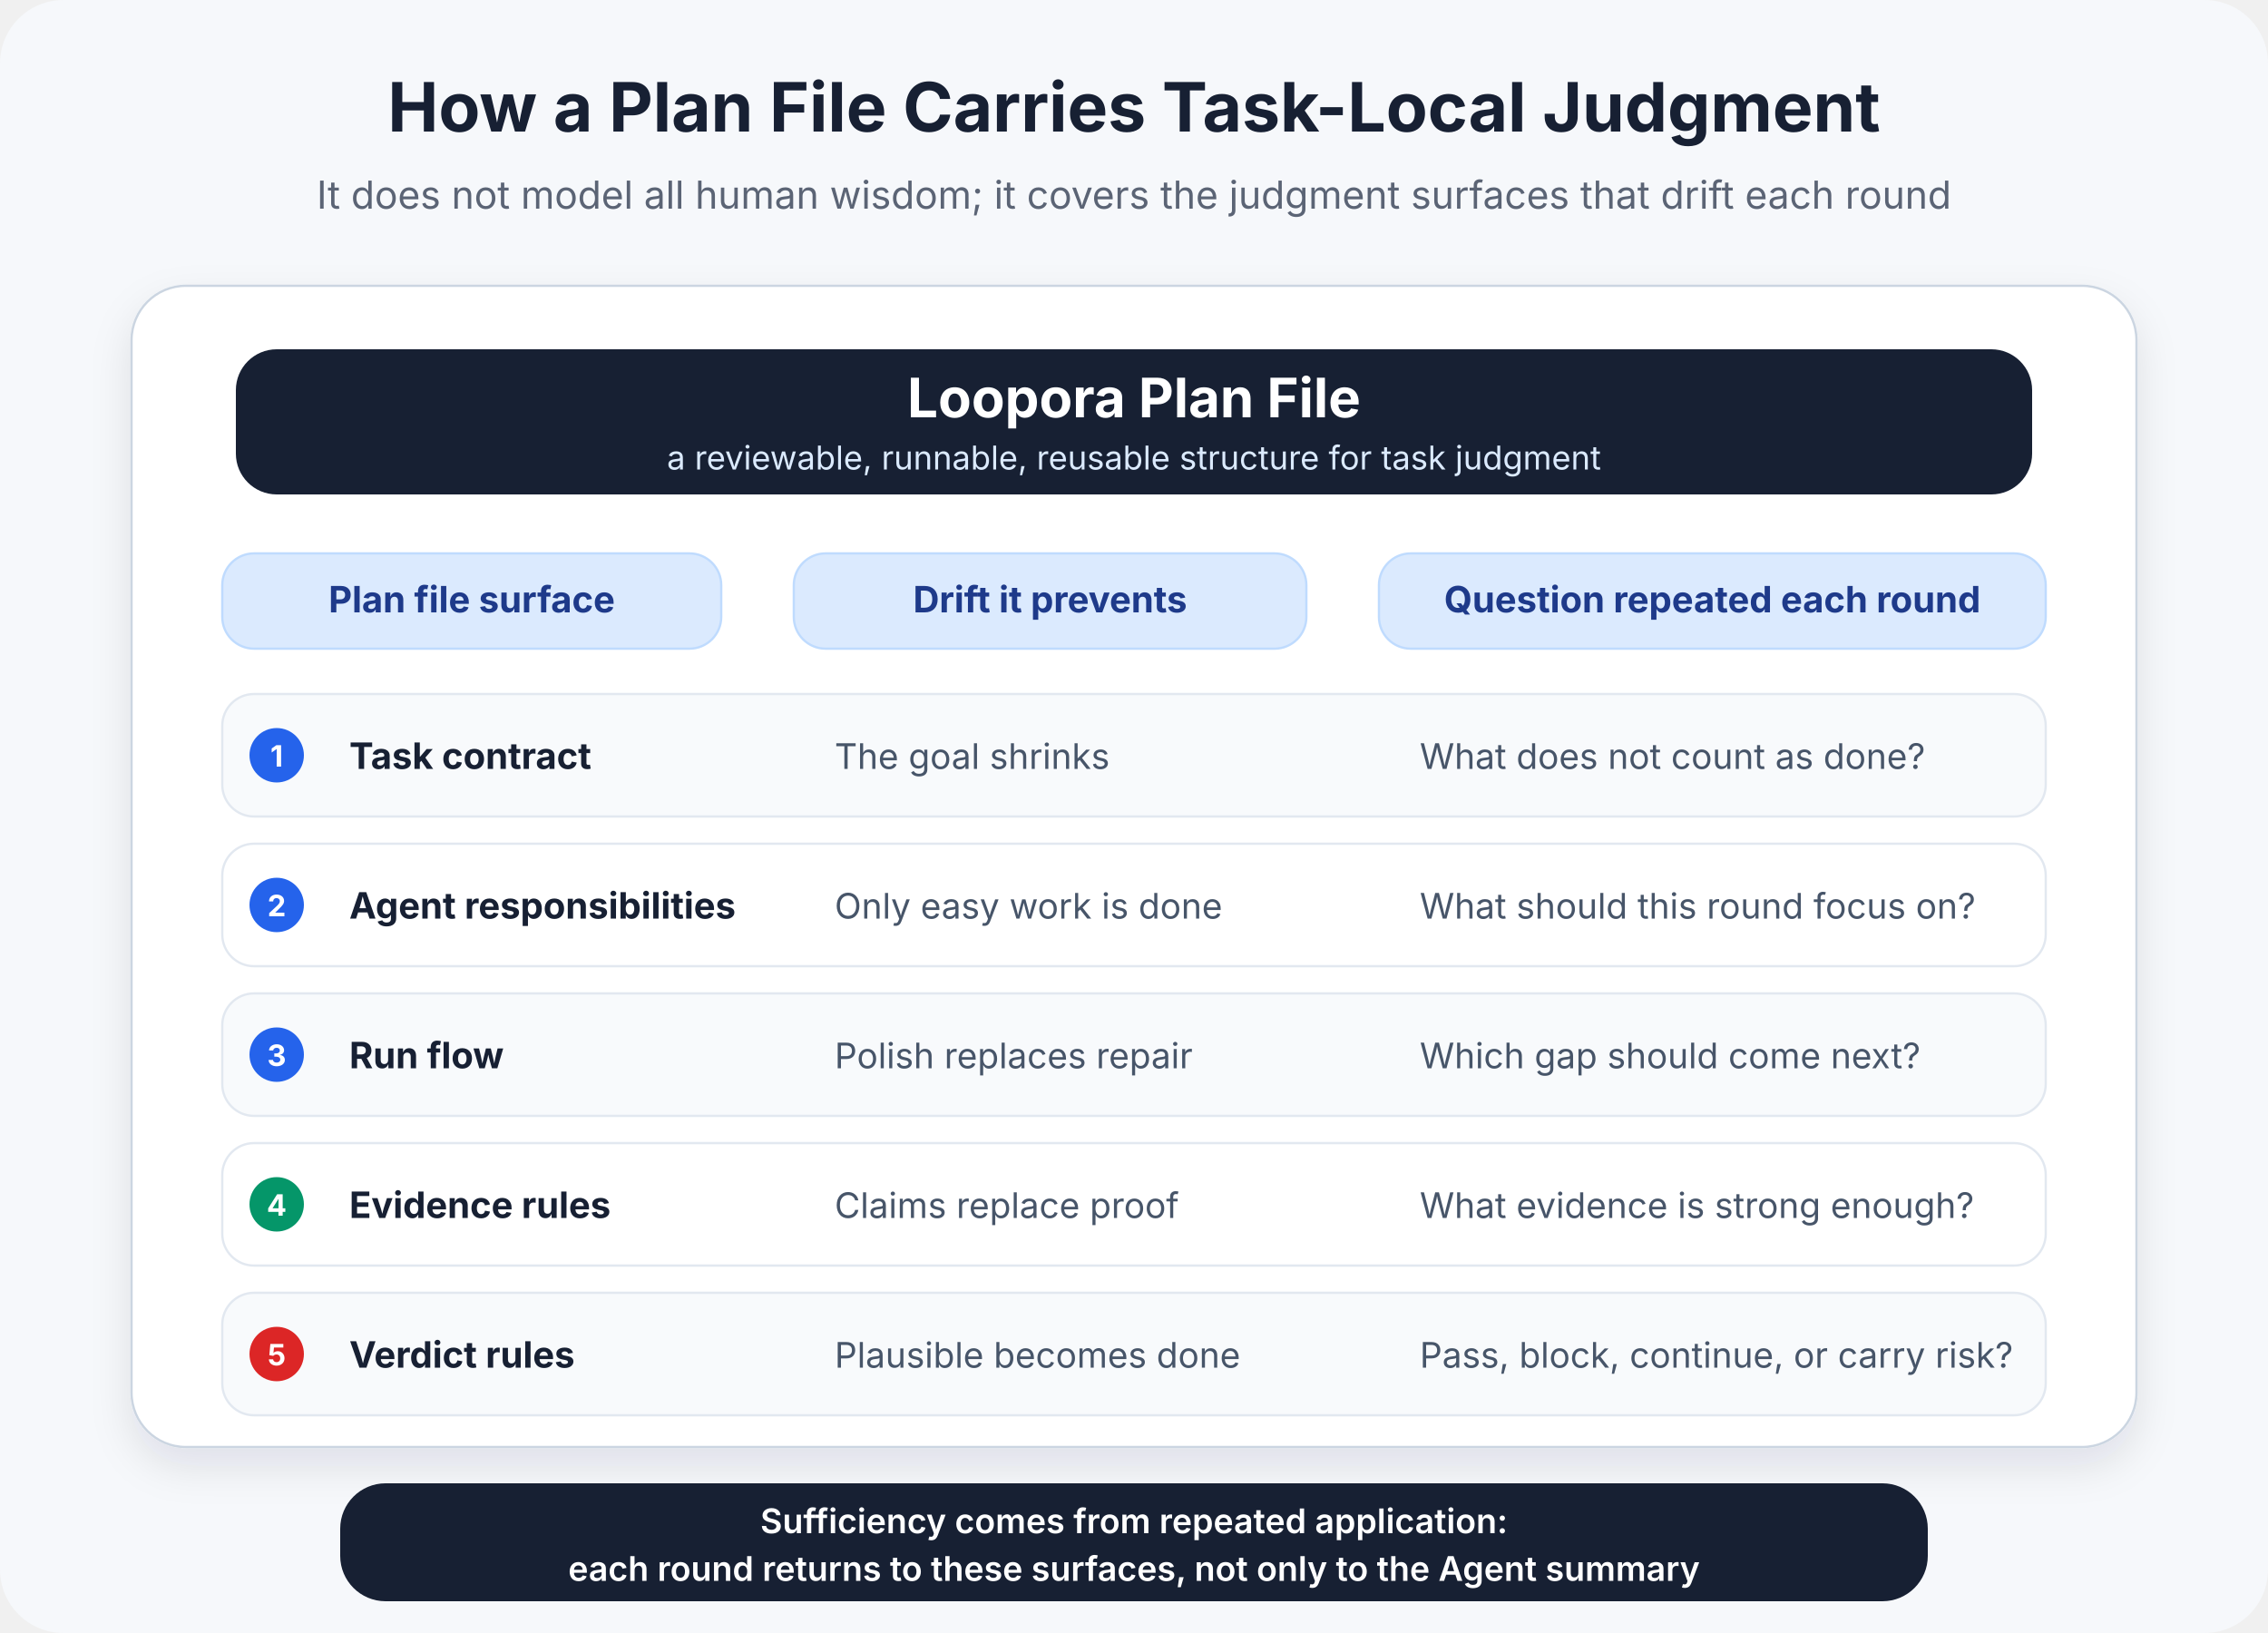
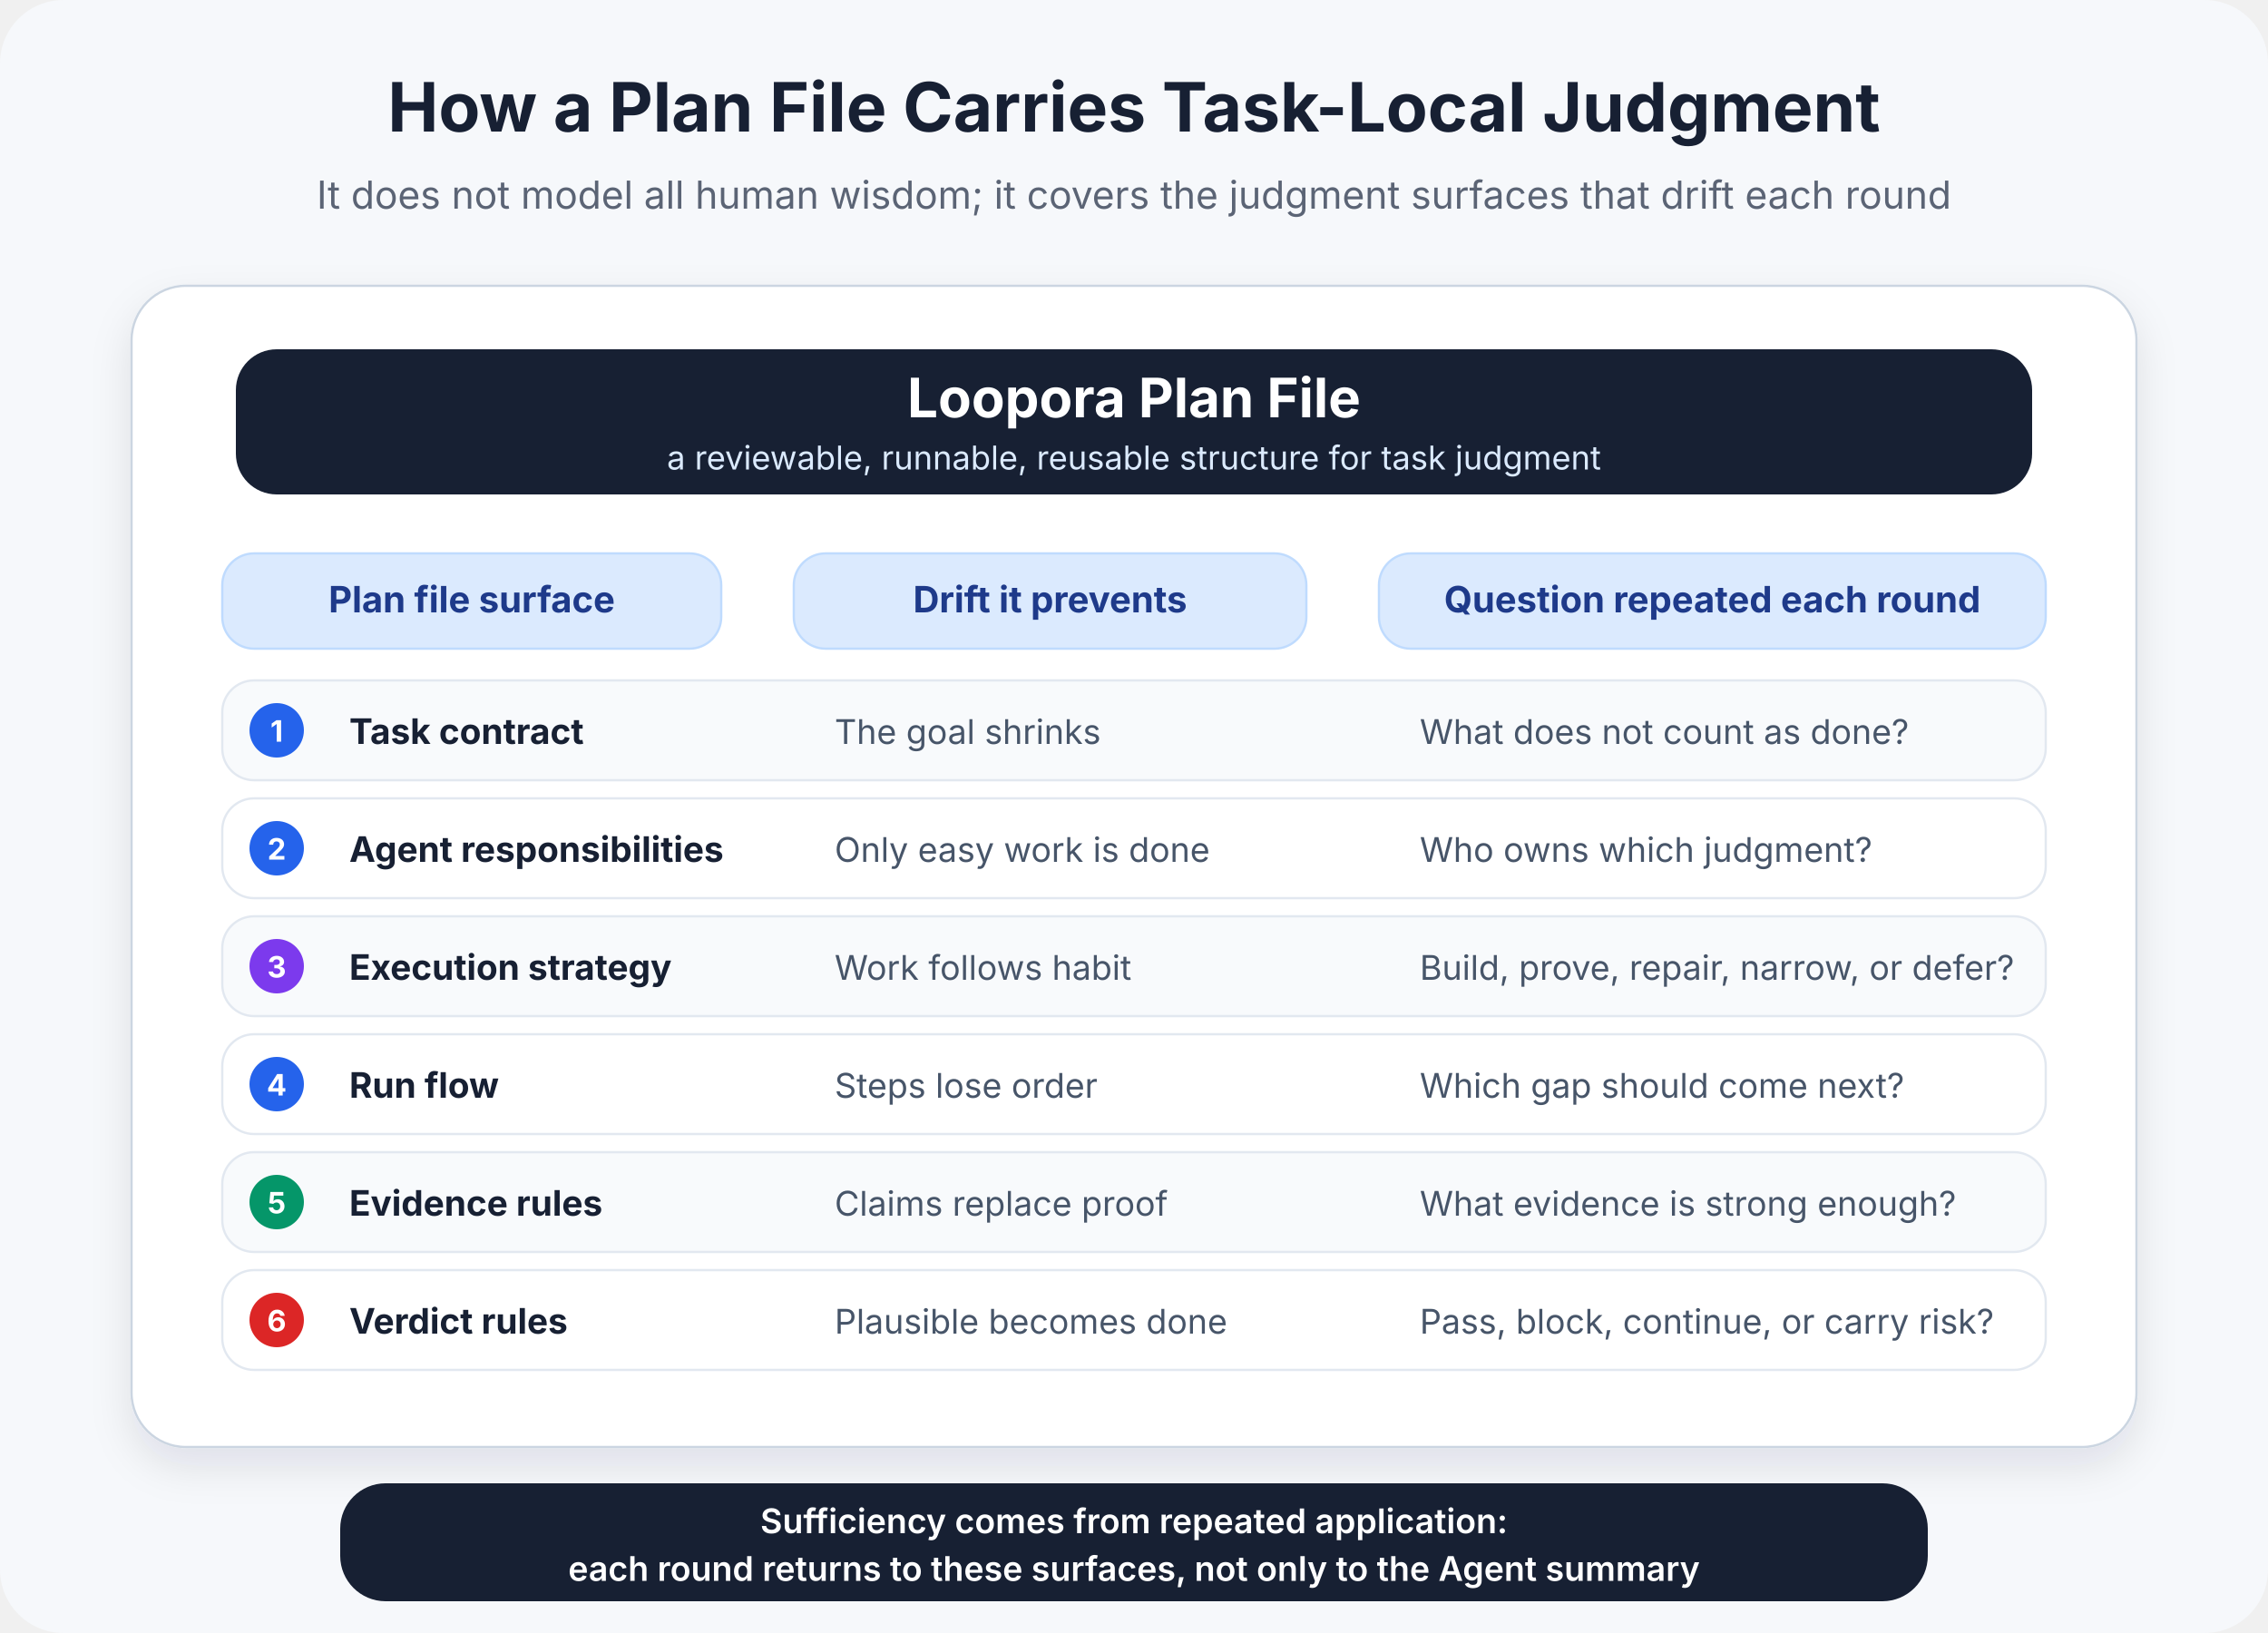
<svg xmlns="http://www.w3.org/2000/svg" width="1000" height="720" viewBox="0 0 1000 720" role="img" aria-labelledby="title desc">
  <defs>
    <filter id="shadow" x="-8%" y="-8%" width="116%" height="124%">
      <feDropShadow dx="0" dy="8" stdDeviation="9" flood-color="#0f172a" flood-opacity="0.10" />
    </filter>
  </defs>
  <rect width="1000" height="720" rx="28" fill="#f6f8fb" />
  <text x="500" y="58" text-anchor="middle" font-family="Inter, Arial, sans-serif" font-size="30" font-weight="700" fill="#172033">How a Plan File Carries Task-Local Judgment</text>
  <text x="500" y="92" text-anchor="middle" font-family="Inter, Arial, sans-serif" font-size="17" fill="#5b6475">It does not model all human wisdom; it covers the judgment surfaces that drift each round</text>
  <rect x="58" y="126" width="884" height="512" rx="24" fill="#ffffff" stroke="#cbd5e1" filter="url(#shadow)" />
  <rect x="104" y="154" width="792" height="64" rx="18" fill="#172033" />
  <text x="500" y="184" text-anchor="middle" font-family="Inter, Arial, sans-serif" font-size="24" font-weight="700" fill="#ffffff">Loopora Plan File</text>
  <text x="500" y="207" text-anchor="middle" font-family="Inter, Arial, sans-serif" font-size="14.5" fill="#dbeafe">a reviewable, runnable, reusable structure for task judgment</text>
  <rect x="98" y="244" width="220" height="42" rx="14" fill="#dbeafe" stroke="#bfdbfe" />
  <text x="208" y="270" text-anchor="middle" font-family="Inter, Arial, sans-serif" font-size="16" font-weight="700" fill="#1e3a8a">Plan file surface</text>
  <rect x="350" y="244" width="226" height="42" rx="14" fill="#dbeafe" stroke="#bfdbfe" />
  <text x="463" y="270" text-anchor="middle" font-family="Inter, Arial, sans-serif" font-size="16" font-weight="700" fill="#1e3a8a">Drift it prevents</text>
  <rect x="608" y="244" width="294" height="42" rx="14" fill="#dbeafe" stroke="#bfdbfe" />
  <text x="755" y="270" text-anchor="middle" font-family="Inter, Arial, sans-serif" font-size="16" font-weight="700" fill="#1e3a8a">Question repeated each round</text>
-   <rect x="98" y="306" width="804" height="54" rx="14" fill="#f8fafc" stroke="#e2e8f0" />
-   <circle cx="122" cy="333" r="12" fill="#2563eb" />
-   <text x="122" y="338" text-anchor="middle" font-family="Inter, Arial, sans-serif" font-size="13" font-weight="700" fill="#ffffff">1</text>
-   <text x="154" y="339" font-family="Inter, Arial, sans-serif" font-size="16" font-weight="700" fill="#172033">Task contract</text>
-   <text x="368" y="339" font-family="Inter, Arial, sans-serif" font-size="15.5" fill="#475569">The goal shrinks</text>
-   <text x="626" y="339" font-family="Inter, Arial, sans-serif" font-size="15.5" fill="#475569">What does not count as done?</text>
-   <rect x="98" y="372" width="804" height="54" rx="14" fill="#ffffff" stroke="#e2e8f0" />
-   <circle cx="122" cy="399" r="12" fill="#2563eb" />
-   <text x="122" y="404" text-anchor="middle" font-family="Inter, Arial, sans-serif" font-size="13" font-weight="700" fill="#ffffff">2</text>
-   <text x="154" y="405" font-family="Inter, Arial, sans-serif" font-size="16" font-weight="700" fill="#172033">Agent responsibilities</text>
-   <text x="368" y="405" font-family="Inter, Arial, sans-serif" font-size="15.5" fill="#475569">Only easy work is done</text>
-   <text x="626" y="405" font-family="Inter, Arial, sans-serif" font-size="15.5" fill="#475569">What should this round focus on?</text>
-   <rect x="98" y="438" width="804" height="54" rx="14" fill="#f8fafc" stroke="#e2e8f0" />
-   <circle cx="122" cy="465" r="12" fill="#2563eb" />
-   <text x="122" y="470" text-anchor="middle" font-family="Inter, Arial, sans-serif" font-size="13" font-weight="700" fill="#ffffff">3</text>
-   <text x="154" y="471" font-family="Inter, Arial, sans-serif" font-size="16" font-weight="700" fill="#172033">Run flow</text>
-   <text x="368" y="471" font-family="Inter, Arial, sans-serif" font-size="15.5" fill="#475569">Polish replaces repair</text>
-   <text x="626" y="471" font-family="Inter, Arial, sans-serif" font-size="15.5" fill="#475569">Which gap should come next?</text>
-   <rect x="98" y="504" width="804" height="54" rx="14" fill="#ffffff" stroke="#e2e8f0" />
-   <circle cx="122" cy="531" r="12" fill="#059669" />
-   <text x="122" y="536" text-anchor="middle" font-family="Inter, Arial, sans-serif" font-size="13" font-weight="700" fill="#ffffff">4</text>
-   <text x="154" y="537" font-family="Inter, Arial, sans-serif" font-size="16" font-weight="700" fill="#172033">Evidence rules</text>
-   <text x="368" y="537" font-family="Inter, Arial, sans-serif" font-size="15.5" fill="#475569">Claims replace proof</text>
-   <text x="626" y="537" font-family="Inter, Arial, sans-serif" font-size="15.5" fill="#475569">What evidence is strong enough?</text>
-   <rect x="98" y="570" width="804" height="54" rx="14" fill="#f8fafc" stroke="#e2e8f0" />
-   <circle cx="122" cy="597" r="12" fill="#dc2626" />
-   <text x="122" y="602" text-anchor="middle" font-family="Inter, Arial, sans-serif" font-size="13" font-weight="700" fill="#ffffff">5</text>
-   <text x="154" y="603" font-family="Inter, Arial, sans-serif" font-size="16" font-weight="700" fill="#172033">Verdict rules</text>
-   <text x="368" y="603" font-family="Inter, Arial, sans-serif" font-size="15.5" fill="#475569">Plausible becomes done</text>
-   <text x="626" y="603" font-family="Inter, Arial, sans-serif" font-size="15.5" fill="#475569">Pass, block, continue, or carry risk?</text>
+   <rect x="98" y="300" width="804" height="44" rx="14" fill="#f8fafc" stroke="#e2e8f0" />
+   <circle cx="122" cy="322" r="12" fill="#2563eb" />
+   <text x="122" y="327" text-anchor="middle" font-family="Inter, Arial, sans-serif" font-size="13" font-weight="700" fill="#ffffff">1</text>
+   <text x="154" y="328" font-family="Inter, Arial, sans-serif" font-size="15.5" font-weight="700" fill="#172033">Task contract</text>
+   <text x="368" y="328" font-family="Inter, Arial, sans-serif" font-size="15" fill="#475569">The goal shrinks</text>
+   <text x="626" y="328" font-family="Inter, Arial, sans-serif" font-size="15" fill="#475569">What does not count as done?</text>
+   <rect x="98" y="352" width="804" height="44" rx="14" fill="#ffffff" stroke="#e2e8f0" />
+   <circle cx="122" cy="374" r="12" fill="#2563eb" />
+   <text x="122" y="379" text-anchor="middle" font-family="Inter, Arial, sans-serif" font-size="13" font-weight="700" fill="#ffffff">2</text>
+   <text x="154" y="380" font-family="Inter, Arial, sans-serif" font-size="15.5" font-weight="700" fill="#172033">Agent responsibilities</text>
+   <text x="368" y="380" font-family="Inter, Arial, sans-serif" font-size="15" fill="#475569">Only easy work is done</text>
+   <text x="626" y="380" font-family="Inter, Arial, sans-serif" font-size="15" fill="#475569">Who owns which judgment?</text>
+   <rect x="98" y="404" width="804" height="44" rx="14" fill="#f8fafc" stroke="#e2e8f0" />
+   <circle cx="122" cy="426" r="12" fill="#7c3aed" />
+   <text x="122" y="431" text-anchor="middle" font-family="Inter, Arial, sans-serif" font-size="13" font-weight="700" fill="#ffffff">3</text>
+   <text x="154" y="432" font-family="Inter, Arial, sans-serif" font-size="15.5" font-weight="700" fill="#172033">Execution strategy</text>
+   <text x="368" y="432" font-family="Inter, Arial, sans-serif" font-size="15" fill="#475569">Work follows habit</text>
+   <text x="626" y="432" font-family="Inter, Arial, sans-serif" font-size="15" fill="#475569">Build, prove, repair, narrow, or defer?</text>
+   <rect x="98" y="456" width="804" height="44" rx="14" fill="#ffffff" stroke="#e2e8f0" />
+   <circle cx="122" cy="478" r="12" fill="#2563eb" />
+   <text x="122" y="483" text-anchor="middle" font-family="Inter, Arial, sans-serif" font-size="13" font-weight="700" fill="#ffffff">4</text>
+   <text x="154" y="484" font-family="Inter, Arial, sans-serif" font-size="15.5" font-weight="700" fill="#172033">Run flow</text>
+   <text x="368" y="484" font-family="Inter, Arial, sans-serif" font-size="15" fill="#475569">Steps lose order</text>
+   <text x="626" y="484" font-family="Inter, Arial, sans-serif" font-size="15" fill="#475569">Which gap should come next?</text>
+   <rect x="98" y="508" width="804" height="44" rx="14" fill="#f8fafc" stroke="#e2e8f0" />
+   <circle cx="122" cy="530" r="12" fill="#059669" />
+   <text x="122" y="535" text-anchor="middle" font-family="Inter, Arial, sans-serif" font-size="13" font-weight="700" fill="#ffffff">5</text>
+   <text x="154" y="536" font-family="Inter, Arial, sans-serif" font-size="15.5" font-weight="700" fill="#172033">Evidence rules</text>
+   <text x="368" y="536" font-family="Inter, Arial, sans-serif" font-size="15" fill="#475569">Claims replace proof</text>
+   <text x="626" y="536" font-family="Inter, Arial, sans-serif" font-size="15" fill="#475569">What evidence is strong enough?</text>
+   <rect x="98" y="560" width="804" height="44" rx="14" fill="#ffffff" stroke="#e2e8f0" />
+   <circle cx="122" cy="582" r="12" fill="#dc2626" />
+   <text x="122" y="587" text-anchor="middle" font-family="Inter, Arial, sans-serif" font-size="13" font-weight="700" fill="#ffffff">6</text>
+   <text x="154" y="588" font-family="Inter, Arial, sans-serif" font-size="15.5" font-weight="700" fill="#172033">Verdict rules</text>
+   <text x="368" y="588" font-family="Inter, Arial, sans-serif" font-size="15" fill="#475569">Plausible becomes done</text>
+   <text x="626" y="588" font-family="Inter, Arial, sans-serif" font-size="15" fill="#475569">Pass, block, continue, or carry risk?</text>
  <rect x="150" y="654" width="700" height="52" rx="20" fill="#172033" />
  <text x="500" y="676" text-anchor="middle" font-family="Inter, Arial, sans-serif" font-size="15" font-weight="600" fill="#ffffff">Sufficiency comes from repeated application:</text>
  <text x="500" y="697" text-anchor="middle" font-family="Inter, Arial, sans-serif" font-size="15" font-weight="600" fill="#ffffff">each round returns to these surfaces, not only to the Agent summary</text>
</svg>
